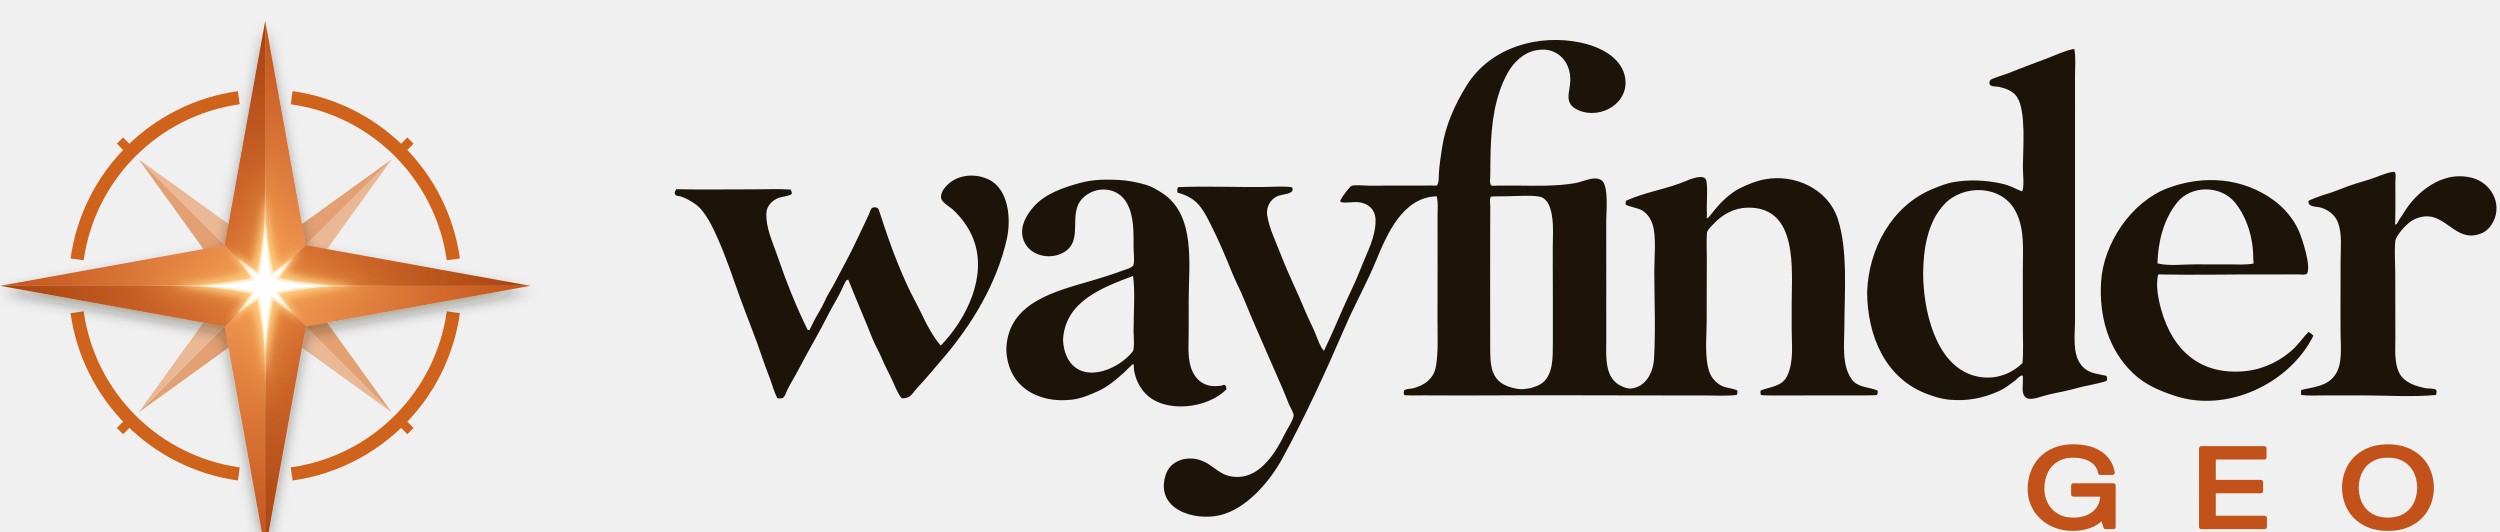
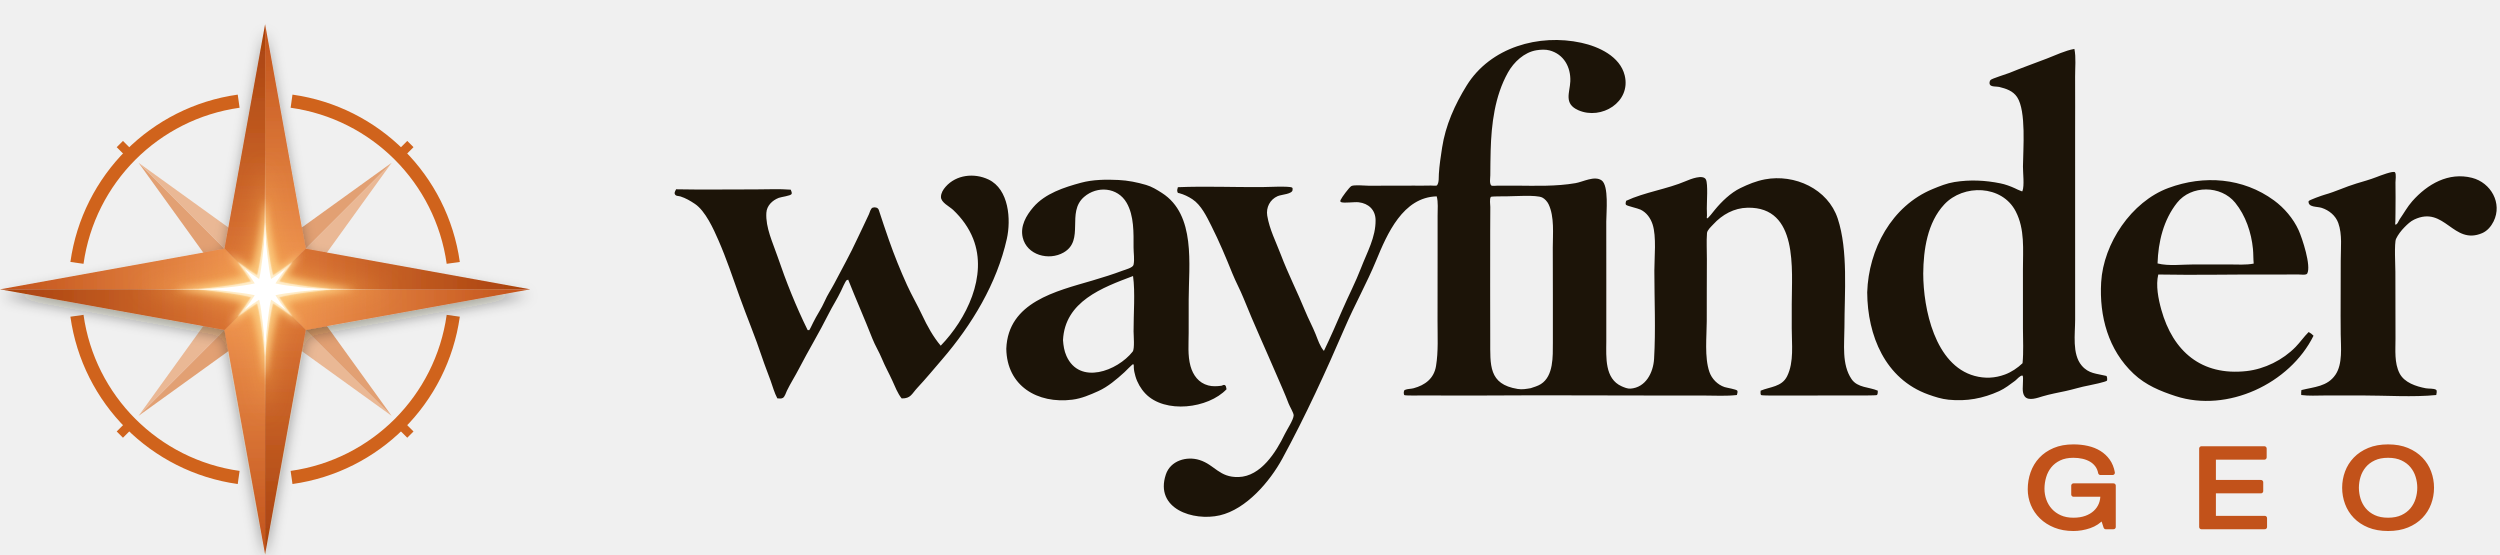
- <svg xmlns="http://www.w3.org/2000/svg" viewBox="0 0 1556.00 331.04" width="1556.0" height="331.0" role="img" aria-label="WayfinderGEO">
-   <g transform="translate(0 12.92) scale(0.6875) translate(-16 -16)">
+ <svg xmlns="http://www.w3.org/2000/svg" viewBox="0 0 1556.00 345.05" width="1556.0" height="345.1" role="img" aria-label="WayfinderGEO">
+   <g transform="translate(0 15.05) scale(0.6875) translate(-16 -16)">
    <defs>
      <linearGradient id="wfmL0" gradientUnits="userSpaceOnUse" x1="256" y1="256" x2="256" y2="16">
        <stop offset="0" stop-color="#F29A55" />
        <stop offset="1" stop-color="#C2521A" />
      </linearGradient>
      <linearGradient id="wfmD0" gradientUnits="userSpaceOnUse" x1="256" y1="256" x2="256" y2="16">
        <stop offset="0" stop-color="#E07A3A" />
        <stop offset="1" stop-color="#A8410D" />
      </linearGradient>
      <linearGradient id="wfmL90" gradientUnits="userSpaceOnUse" x1="256" y1="256" x2="496" y2="256">
        <stop offset="0" stop-color="#F29A55" />
        <stop offset="1" stop-color="#C2521A" />
      </linearGradient>
      <linearGradient id="wfmD90" gradientUnits="userSpaceOnUse" x1="256" y1="256" x2="496" y2="256">
        <stop offset="0" stop-color="#E07A3A" />
        <stop offset="1" stop-color="#A8410D" />
      </linearGradient>
      <linearGradient id="wfmL180" gradientUnits="userSpaceOnUse" x1="256" y1="256" x2="256" y2="496">
        <stop offset="0" stop-color="#F29A55" />
        <stop offset="1" stop-color="#C2521A" />
      </linearGradient>
      <linearGradient id="wfmD180" gradientUnits="userSpaceOnUse" x1="256" y1="256" x2="256" y2="496">
        <stop offset="0" stop-color="#E07A3A" />
        <stop offset="1" stop-color="#A8410D" />
      </linearGradient>
      <linearGradient id="wfmL270" gradientUnits="userSpaceOnUse" x1="256" y1="256" x2="16" y2="256">
        <stop offset="0" stop-color="#F29A55" />
        <stop offset="1" stop-color="#C2521A" />
      </linearGradient>
      <linearGradient id="wfmD270" gradientUnits="userSpaceOnUse" x1="256" y1="256" x2="16" y2="256">
        <stop offset="0" stop-color="#E07A3A" />
        <stop offset="1" stop-color="#A8410D" />
      </linearGradient>
      <filter id="wfPol" filterUnits="userSpaceOnUse" x="-40" y="-40" width="592" height="592">
        <feGaussianBlur in="SourceAlpha" stdDeviation="3.5" result="b" />
        <feSpecularLighting in="b" surfaceScale="5" specularConstant=".9" specularExponent="32" lighting-color="#FFEBD6" result="s">
          <feDistantLight azimuth="235" elevation="48" />
        </feSpecularLighting>
        <feComposite in="s" in2="SourceAlpha" operator="in" result="s2" />
        <feComposite in="SourceGraphic" in2="s2" operator="arithmetic" k2="1" k3=".45" result="lit" />
        <feDropShadow in="lit" dx="0" dy="6" stdDeviation="6" flood-color="#1C1408" flood-opacity=".35" />
      </filter>
    </defs>
    <path fill="none" stroke="#D0631C" stroke-width="12" d="M279.94,85.67 A172,172 0 0 1 426.33,232.06 M426.33,279.94 A172,172 0 0 1 279.94,426.33 M232.06,426.33 A172,172 0 0 1 85.67,279.94 M85.67,232.06 A172,172 0 0 1 232.06,85.67" />
    <line stroke="#D0631C" stroke-width="8" x1="377.62" y1="134.38" x2="387.52" y2="124.48" />
    <line stroke="#D0631C" stroke-width="8" x1="377.62" y1="377.62" x2="387.52" y2="387.52" />
    <line stroke="#D0631C" stroke-width="8" x1="134.38" y1="377.62" x2="124.48" y2="387.52" />
    <line stroke="#D0631C" stroke-width="8" x1="134.38" y1="134.38" x2="124.48" y2="124.48" />
    <polygon fill="#EAB895" points="370.55,141.45 256,256 288,256" />
    <polygon fill="#E2A073" points="370.55,141.45 256,256 256,224" />
    <polygon fill="#EAB895" points="370.55,370.55 256,256 256,288" />
    <polygon fill="#E2A073" points="370.55,370.55 256,256 288,256" />
    <polygon fill="#EAB895" points="141.45,370.55 256,256 224,256" />
    <polygon fill="#E2A073" points="141.45,370.55 256,256 256,288" />
    <polygon fill="#EAB895" points="141.45,141.45 256,256 256,224" />
    <polygon fill="#E2A073" points="141.45,141.45 256,256 224,256" />
    <g filter="url(#wfPol)">
      <polygon fill="url(#wfmL0)" points="256,16 256,256 292.77,219.23" />
      <polygon fill="url(#wfmD0)" points="256,16 256,256 219.23,219.23" />
      <polygon fill="url(#wfmL90)" points="496,256 256,256 292.77,292.77" />
      <polygon fill="url(#wfmD90)" points="496,256 256,256 292.77,219.23" />
      <polygon fill="url(#wfmL180)" points="256,496 256,256 219.23,292.77" />
      <polygon fill="url(#wfmD180)" points="256,496 256,256 292.77,292.77" />
      <polygon fill="url(#wfmL270)" points="16,256 256,256 219.23,219.23" />
      <polygon fill="url(#wfmD270)" points="16,256 256,256 219.23,292.77" />
    </g>
    <defs>
      <filter id="sBb1" x="-50%" y="-50%" width="200%" height="200%">
        <feGaussianBlur stdDeviation="9" />
      </filter>
      <filter id="sBb2" x="-50%" y="-50%" width="200%" height="200%">
        <feGaussianBlur stdDeviation="3.5" />
      </filter>
      <filter id="sBb3" x="-50%" y="-50%" width="200%" height="200%">
        <feGaussianBlur stdDeviation="1" />
      </filter>
      <linearGradient id="sBr" gradientUnits="userSpaceOnUse" x1="0" y1="0" x2="130" y2="0">
        <stop offset="0" stop-color="#FFFFFF" />
        <stop offset=".3" stop-color="#FFFDF8" stop-opacity=".85" />
        <stop offset=".7" stop-color="#FFF0CF" stop-opacity=".3" />
        <stop offset="1" stop-color="#FFF0CF" stop-opacity="0" />
      </linearGradient>
    </defs>
    <g fill="#F3A64E" opacity=".5" filter="url(#sBb1)">
      <path transform="translate(256 256) rotate(0)" d="M0 -115.5 Q13.2 -27.06 22 -22 Q27.06 -13.2 115.5 0 Q27.06 13.2 22 22 Q13.2 27.06 0 115.5 Q-13.2 27.06 -22 22 Q-27.06 13.2 -115.5 0 Q-27.06 -13.2 -22 -22 Q-13.2 -27.06 0 -115.5Z" />
    </g>
    <g fill="#FDCB7E" opacity=".9" filter="url(#sBb2)">
      <path transform="translate(256 256) rotate(0)" d="M0 -82.5 Q9 -18.9 15 -15 Q18.9 -9 82.5 0 Q18.9 9 15 15 Q9 18.9 0 82.5 Q-9 18.9 -15 15 Q-18.9 9 -82.5 0 Q-18.9 -9 -15 -15 Q-9 -18.9 0 -82.5Z" />
      <path transform="translate(256 256) rotate(45)" d="M0 -46.2 Q6 -11.544 10 -10 Q11.544 -6 46.2 0 Q11.544 6 10 10 Q6 11.544 0 46.2 Q-6 11.544 -10 10 Q-11.544 6 -46.2 0 Q-11.544 -6 -10 -10 Q-6 -11.544 0 -46.2Z" />
    </g>
    <g fill="#FFF0CF" opacity=".95" filter="url(#sBb3)">
      <path transform="translate(256 256) rotate(0)" d="M0 -60.5 Q5.4 -12.66 9 -9 Q12.66 -5.4 60.5 0 Q12.66 5.4 9 9 Q5.4 12.66 0 60.5 Q-5.4 12.66 -9 9 Q-12.66 5.4 -60.5 0 Q-12.66 -5.4 -9 -9 Q-5.4 -12.66 0 -60.5Z" />
      <path transform="translate(256 256) rotate(45)" d="M0 -35.2 Q4.2 -8.424 7 -7 Q8.424 -4.2 35.2 0 Q8.424 4.2 7 7 Q4.2 8.424 0 35.2 Q-4.2 8.424 -7 7 Q-8.424 4.2 -35.2 0 Q-8.424 -4.2 -7 -7 Q-4.2 -8.424 0 -35.2Z" />
    </g>
    <path transform="translate(256 256) rotate(0)" d="M0 -1.8 Q28.6 -0.504 130 0 Q28.6 0.504 0 1.8Z" fill="url(#sBr)" />
    <path transform="translate(256 256) rotate(90)" d="M0 -1.8 Q28.6 -0.504 130 0 Q28.6 0.504 0 1.8Z" fill="url(#sBr)" />
    <path transform="translate(256 256) rotate(180)" d="M0 -1.8 Q28.6 -0.504 130 0 Q28.6 0.504 0 1.8Z" fill="url(#sBr)" />
    <path transform="translate(256 256) rotate(270)" d="M0 -1.8 Q28.6 -0.504 130 0 Q28.6 0.504 0 1.8Z" fill="url(#sBr)" />
    <g fill="#FFFFFF">
      <path transform="translate(256 256) rotate(0)" d="M0 -50 Q3.9 -9.9 6.5 -6.5 Q9.9 -3.9 50 0 Q9.9 3.9 6.5 6.5 Q3.9 9.9 0 50 Q-3.9 9.9 -6.5 6.5 Q-9.9 3.9 -50 0 Q-9.9 -3.9 -6.5 -6.5 Q-3.9 -9.9 0 -50Z" />
      <path transform="translate(256 256) rotate(45)" d="M0 -26 Q3 -6.12 5 -5 Q6.12 -3 26 0 Q6.12 3 5 5 Q3 6.12 0 26 Q-3 6.12 -5 5 Q-6.12 3 -26 0 Q-6.12 -3 -5 -5 Q-3 -6.12 0 -26Z" />
    </g>
    <circle cx="256" cy="256" r="7" fill="#FFFFFF" filter="url(#sBb3)" />
  </g>
  <g transform="translate(420 0)">
    <path fill="#1C1408" fill-rule="evenodd" transform="translate(0 24.8) scale(0.9)" d="M526.895,108.209C528.027,112.272 527.491,117.156 527.515,121.594C527.561,130.260 527.531,138.928 527.516,147.594C527.490,163.261 527.493,178.927 527.469,194.594C527.453,204.887 528.094,215.413 526.412,225.594C524.992,234.189 518.830,238.777 510.895,240.912C509.045,241.410 506.652,241.284 504.895,242.068C503.873,242.525 504.015,244.758 504.416,245.594C504.687,246.159 516.161,245.884 517.895,245.888C531.560,245.915 545.229,246.025 558.895,245.938C597.889,245.692 636.897,245.901 675.895,245.938C687.895,245.950 699.894,245.899 711.895,245.953C719.343,245.987 727.197,246.435 734.493,245.594C734.572,244.750 735.287,243.493 734.773,242.594C734.232,241.649 727.397,240.590 725.895,240.077C721.089,238.436 717.107,234.379 715.467,229.594C712.001,219.481 713.607,205.256 713.647,194.594C713.701,180.261 713.630,165.927 713.735,151.594C713.779,145.626 713.353,139.548 713.814,133.594C713.974,131.521 716.811,129.039 718.130,127.594C724.317,120.816 732.530,116.239 741.895,116.059C777.168,115.380 772.425,158.975 772.425,182.594C772.425,188.261 772.436,193.927 772.420,199.594C772.390,210.295 774.102,222.731 769.226,232.594C765.552,240.024 757.383,239.858 750.912,242.594C750.904,243.416 750.636,244.844 751.179,245.594C751.548,246.103 764.210,245.961 765.895,245.964C782.228,245.992 798.562,245.858 814.895,245.918C816.678,245.925 831.084,246.000 831.384,245.594C832.026,244.728 831.880,243.606 831.926,242.594C826.054,240.002 817.943,240.686 813.793,234.594C806.853,224.406 808.865,210.345 808.865,198.594C808.865,175.162 811.522,145.679 804.232,123.594C797.434,103.001 774.411,92.594 753.895,96.452C747.805,97.597 742.423,99.822 736.895,102.499C730.166,105.757 723.872,111.863 719.178,117.594C718.461,118.469 714.495,123.675 713.895,123.427C713.478,123.256 713.788,121.726 713.791,121.594C713.828,119.939 713.705,118.253 713.687,116.594C713.644,112.492 714.584,99.612 713.086,96.594C711.182,92.757 702.243,96.346 699.346,97.594C686.301,103.215 670.688,105.301 657.895,111.291C657.803,112.065 657.131,113.298 657.895,114.111C658.605,114.866 665.982,116.475 667.895,117.399C672.072,119.417 674.793,123.299 676.197,127.594C678.949,136.013 677.409,150.484 677.409,159.594C677.409,179.846 678.405,200.377 677.219,220.594C676.667,230.007 671.538,240.400 660.895,241.173C658.915,241.317 656.629,240.370 654.869,239.594C642.971,234.350 644.129,219.422 644.177,208.594C644.299,180.928 644.091,153.260 644.154,125.594C644.168,119.345 646.068,100.678 640.895,97.126C635.984,93.754 628.101,98.176 622.895,99.069C609.370,101.388 595.587,100.902 581.895,100.801C577.561,100.769 573.228,100.810 568.895,100.807C568.094,100.807 565.032,101.214 564.534,100.594C563.265,99.019 563.948,95.559 563.962,93.594C564.001,87.925 564.050,82.261 564.205,76.594C564.710,58.138 567.062,38.835 576.149,22.594C580.229,15.302 587.417,8.537 595.895,7.169C598.676,6.720 602.148,6.527 604.895,7.259C614.737,9.879 619.657,18.717 619.299,28.594C619.017,36.382 614.501,44.123 624.895,48.662C640.772,55.597 661.402,43.011 656.910,24.594C653.687,11.375 638.939,4.617 626.895,1.992C597.656,-4.381 564.049,5.018 547.592,31.594C539.428,44.777 532.988,59.078 530.612,74.594C529.700,80.550 528.765,86.576 528.392,92.594C528.249,94.900 528.600,98.741 527.089,100.594C526.697,101.075 523.567,100.718 522.895,100.736C518.895,100.841 514.895,100.802 510.895,100.789C500.561,100.756 490.228,100.827 479.895,100.858C477.359,100.866 469.846,100.060 467.895,101.084C466.450,101.843 461.186,108.977 460.493,110.594C460.199,111.279 459.956,111.905 460.895,112.249C462.974,113.012 470.068,111.961 472.895,112.286C479.707,113.068 484.526,117.499 484.622,124.594C484.783,136.444 478.721,146.910 474.623,157.594C470.829,167.487 465.907,176.905 461.711,186.594C457.573,196.150 453.398,205.759 448.895,215.094C446.223,212.143 444.705,207.381 443.191,203.594C441.023,198.174 438.190,193.017 435.976,187.594C430.628,174.497 424.151,161.848 419.127,148.594C415.760,139.712 411.264,131.082 409.703,121.594C408.767,115.908 411.576,110.388 416.895,108.062C419.594,106.882 427.338,106.693 427.226,103.594C427.209,103.109 427.383,102.496 426.895,102.154C425.177,100.951 409.110,101.779 405.895,101.802C386.590,101.936 367.181,101.080 347.895,101.875C347.623,103.263 347.056,104.086 347.783,105.594C347.955,105.952 348.512,105.919 348.895,106.023C352.121,106.907 355.098,108.330 357.895,110.164C364.071,114.214 367.854,122.276 371.046,128.594C376.446,139.283 381.146,150.515 385.619,161.594C387.939,167.341 390.986,172.847 393.295,178.594C400.465,196.445 408.536,213.918 416.114,231.594C418.960,238.231 421.987,244.849 424.518,251.594C425.195,253.398 427.974,257.982 427.974,259.594C427.974,262.570 423.266,269.645 421.841,272.594C415.851,284.997 405.348,301.842 389.895,302.310C376.506,302.716 373.381,293.853 362.895,290.541C353.978,287.724 342.770,290.915 339.569,300.594C331.715,324.344 358.628,333.040 376.895,328.809C395.163,324.577 411.495,305.467 420.131,289.594C436.172,260.111 450.228,229.422 463.527,198.594C470.159,183.222 478.676,167.999 485.023,152.594C492.633,134.125 503.560,108.811 526.895,108.209Z M824.607,174.594C824.786,204.438 836.998,234.528 866.895,245.241C871.451,246.874 876.009,248.342 880.895,248.836C893.316,250.093 904.681,248.001 915.895,242.888C919.836,241.091 923.412,238.311 926.895,235.732C928.053,234.874 930.329,232.026 931.895,232.129C932.583,232.174 932.329,235.133 932.342,235.594C932.442,239.002 931.356,243.763 933.559,246.594C936.198,249.984 942.619,247.474 945.895,246.506C951.113,244.963 956.582,243.952 961.895,242.825C967.248,241.689 972.499,239.925 977.895,238.967C979.523,238.678 990.185,236.425 990.466,235.594C990.643,235.070 990.644,232.554 989.895,232.367C983.277,230.717 977.766,230.967 972.895,225.169C966.181,217.177 968.423,203.236 968.409,193.594C968.349,151.261 968.392,108.928 968.392,66.594C968.392,52.928 968.465,39.260 968.386,25.594C968.350,19.300 969.113,12.212 967.895,6.246C961.449,7.400 955.020,10.542 948.895,12.896C940.223,16.228 931.478,19.318 922.895,22.855C920.840,23.702 910.772,26.734 909.895,27.752C909.263,28.485 909.039,29.626 909.310,30.594C909.891,32.667 914.191,32.110 915.895,32.537C920.680,33.734 925.395,35.210 928.292,39.594C934.668,49.241 932.410,75.595 932.322,87.594C932.289,91.972 933.415,100.793 931.954,104.594C931.827,104.926 931.233,104.575 930.895,104.465C929.519,104.017 927.999,103.198 926.686,102.594C923.688,101.215 920.134,99.917 916.895,99.255C906.197,97.068 895.751,96.570 884.895,98.307C879.686,99.140 874.724,101.156 869.895,103.149C841.460,114.881 825.553,144.834 824.607,174.594Z M1124.756,245.594C1129.955,246.299 1135.571,245.941 1140.895,245.916C1149.561,245.875 1158.228,245.895 1166.895,245.895C1183.152,245.895 1202.309,247.210 1218.132,245.594C1218.209,244.710 1219.007,242.478 1217.895,241.890C1216.092,240.937 1212.875,241.304 1210.895,240.927C1204.299,239.674 1196.085,237.081 1192.765,230.594C1189.047,223.329 1189.980,214.510 1189.949,206.594C1189.890,191.261 1189.934,175.927 1189.868,160.594C1189.851,156.583 1189.022,140.364 1190.327,137.594C1191.659,134.764 1193.935,131.817 1196.133,129.594C1198.122,127.583 1200.313,125.458 1202.895,124.242C1224.023,114.289 1229.739,142.259 1249.895,133.641C1253.435,132.127 1256.091,128.953 1257.761,125.594C1264.039,112.963 1255.896,98.718 1242.895,95.401C1226.662,91.258 1212.025,99.706 1201.523,111.594C1198.157,115.405 1195.788,119.837 1192.895,123.949C1192.183,124.960 1191.319,127.776 1189.895,127.776C1189.599,127.776 1189.855,125.733 1189.858,125.594C1189.896,123.598 1189.926,121.592 1189.942,119.594C1190.000,112.606 1190.046,105.581 1189.935,98.594C1189.908,96.941 1190.596,92.956 1189.623,91.594C1188.640,90.219 1178.615,94.175 1176.895,94.842C1172.329,96.613 1167.570,97.931 1162.895,99.330C1155.473,101.552 1148.382,105.009 1140.895,107.086C1139.425,107.494 1129.897,110.819 1129.835,111.594C1129.482,115.945 1135.697,115.119 1138.895,116.163C1144.019,117.837 1148.485,121.441 1150.368,126.594C1153.284,134.578 1152.048,144.234 1152.081,152.594C1152.147,169.592 1151.867,186.597 1152.061,203.594C1152.160,212.213 1153.542,224.090 1148.418,231.594C1142.790,239.836 1133.689,239.942 1124.895,242.173C1124.711,243.349 1124.655,244.261 1124.756,245.594Z M70.895,247.896C72.241,247.951 73.511,248.284 74.730,247.594C76.077,246.832 76.899,243.909 77.539,242.594C80.023,237.496 83.141,232.636 85.750,227.594C92.377,214.784 99.878,202.456 106.304,189.594C109.022,184.153 112.368,179.066 114.965,173.594C115.545,172.372 118.010,166.681 118.895,166.153C119.199,165.972 119.648,166.047 119.895,165.792C125.292,179.433 131.281,192.909 136.642,206.594C138.510,211.363 141.337,215.849 143.274,220.594C145.360,225.706 148.118,230.541 150.411,235.594C152.264,239.678 154.083,244.480 156.895,247.957C163.225,248.054 163.791,244.834 167.756,240.594C173.707,234.229 179.221,227.525 184.895,220.937C205.505,197.004 222.714,168.453 229.612,137.594C232.576,124.333 231.134,103.259 216.895,96.532C207.086,91.897 194.665,93.169 187.267,101.594C185.560,103.539 184.087,105.921 184.057,108.594C184.014,112.460 189.932,115.164 192.500,117.594C198.453,123.228 203.348,129.934 206.361,137.594C216.463,163.276 201.700,193.083 183.895,211.485C178.809,205.536 174.462,197.664 171.166,190.594C167.865,183.514 163.851,176.705 160.620,169.594C156.007,159.441 151.834,149.129 148.141,138.594C145.695,131.614 143.339,124.641 141.056,117.594C140.521,115.944 138.461,115.497 136.895,116.000C135.436,116.468 134.788,119.366 134.241,120.594C131.700,126.296 128.791,131.919 126.192,137.594C121.394,148.071 115.543,158.411 110.241,168.594C108.164,172.583 105.485,176.461 103.706,180.594C101.463,185.807 98.076,190.484 95.628,195.594C95.004,196.899 93.178,200.741 92.895,200.778C92.564,200.821 92.165,200.549 91.895,200.745C83.708,184.119 76.945,167.109 70.970,149.594C67.753,140.162 62.695,129.797 63.310,119.594C63.609,114.627 67.452,110.962 71.895,109.245C73.533,108.611 80.148,107.826 80.731,106.594C81.237,105.524 80.357,104.478 80.201,103.594C72.268,102.933 63.938,103.416 55.895,103.395C37.570,103.349 19.212,103.700 0.895,103.318C0.579,104.187 -0.490,105.357 0.000,106.594C0.636,108.200 2.577,107.839 3.895,108.265C7.592,109.461 10.683,111.265 13.895,113.415C21.174,118.288 26.803,130.852 30.187,138.594C35.734,151.281 40.145,164.565 44.814,177.594C49.843,191.629 55.692,205.436 60.373,219.594C62.155,224.985 64.295,230.253 66.226,235.594C67.713,239.709 68.847,244.063 70.895,247.896Z M229.243,213.594C229.625,239.315 250.786,251.853 274.895,248.821C281.291,248.017 287.118,245.481 292.895,242.881C299.466,239.922 305.576,234.709 310.895,229.874C311.643,229.194 316.404,224.274 316.895,224.274C317.610,224.274 317.409,226.266 317.421,226.594C317.494,228.639 317.986,230.635 318.541,232.594C319.785,236.984 322.277,241.286 325.435,244.594C338.915,258.711 368.888,254.977 381.557,241.594C381.288,240.651 381.332,238.751 379.895,238.603C379.202,238.532 378.586,239.121 377.895,239.205C374.885,239.570 371.868,239.758 368.895,238.968C362.267,237.209 358.394,231.916 356.629,225.594C354.587,218.279 355.360,210.096 355.360,202.594C355.360,194.927 355.363,187.261 355.375,179.594C355.410,155.594 360.496,120.986 336.895,105.872C333.425,103.650 329.894,101.466 325.895,100.295C319.666,98.470 313.418,97.206 306.895,96.888C298.381,96.474 289.155,96.555 280.895,98.797C269.282,101.949 256.079,106.183 247.895,115.744C243.009,121.452 238.772,128.716 240.587,136.594C243.415,148.872 258.665,152.923 268.895,147.031C283.673,138.520 270.568,119.382 283.035,108.594C292.087,100.762 306.199,101.895 312.423,112.594C317.668,121.612 317.267,133.500 317.248,143.594C317.241,147.313 318.053,151.971 317.219,155.594C316.765,157.564 311.506,158.907 309.895,159.510C302.955,162.107 296.021,164.293 288.895,166.390C263.660,173.818 230.465,181.285 229.243,213.594Z M1133.272,204.594C1132.174,203.429 1131.318,202.817 1129.895,202.039C1126.672,205.217 1124.094,209.040 1120.895,212.325C1112.091,221.369 1099.426,227.659 1086.895,229.044C1055.740,232.488 1036.024,215.355 1028.006,186.594C1025.916,179.096 1024.076,169.744 1025.895,162.259C1051.879,162.777 1077.904,162.107 1103.895,162.269C1110.227,162.309 1116.562,162.266 1122.895,162.232C1124.077,162.225 1128.208,162.846 1128.903,161.594C1131.797,156.382 1125.481,137.186 1122.943,131.594C1119.294,123.557 1112.991,116.175 1105.895,110.983C1084.515,95.340 1057.520,93.295 1032.895,102.423C1007.310,111.907 987.962,140.822 986.400,167.594C985.029,191.100 991.305,214.451 1008.895,230.931C1017.245,238.755 1027.245,242.884 1037.895,246.354C1073.645,258.000 1116.804,237.839 1133.272,204.594Z M1025.398,154.594C1032.970,156.582 1042.799,155.272 1050.895,155.288C1058.895,155.305 1066.895,155.281 1074.895,155.298C1080.522,155.309 1086.529,155.764 1091.895,154.704C1091.579,151.425 1091.704,147.938 1091.380,144.594C1090.280,133.236 1086.319,121.477 1079.093,112.594C1069.228,100.468 1048.704,100.278 1038.895,112.643C1029.531,124.445 1025.848,139.661 1025.398,154.594Z M863.355,161.594C863.398,185.840 871.390,224.918 898.895,232.376C906.040,234.313 913.000,233.956 919.895,231.401C924.313,229.763 928.628,226.868 932.039,223.594C932.797,215.743 932.329,207.537 932.315,199.594C932.291,185.928 932.311,172.261 932.304,158.594C932.296,144.978 933.740,131.005 927.316,118.594C917.792,100.196 891.119,99.627 877.895,113.814C866.225,126.335 863.495,145.117 863.355,161.594Z M563.885,132.594C563.885,157.592 563.812,182.596 563.910,207.594C563.978,224.815 562.584,238.135 582.895,241.406C586.122,241.925 588.679,241.388 591.895,240.871C594.249,240.064 596.760,239.387 598.895,238.051C607.803,232.475 607.188,218.659 607.228,209.594C607.325,187.596 607.155,165.593 607.169,143.594C607.175,134.171 608.412,122.294 604.228,113.594C603.396,111.864 601.640,109.869 599.895,109.022C595.751,107.010 580.255,108.190 574.895,108.203C573.619,108.207 564.655,108.121 564.327,108.594C563.300,110.074 563.973,113.829 563.966,115.594C563.943,121.261 563.958,126.928 563.885,132.594Z M268.459,207.594C268.707,211.372 269.287,215.115 270.844,218.594C279.914,238.865 306.043,228.957 316.626,215.594C318.113,213.717 317.273,204.393 317.259,201.594C317.200,189.896 318.464,174.418 316.895,163.307C295.571,171.329 269.804,180.855 268.459,207.594Z" />
    <path fill="#C2521A" fill-rule="evenodd" stroke="#C2521A" stroke-width="1.8" stroke-linejoin="round" transform="translate(843.5 278) scale(1.6)" d="M28.233 27.413 29.473 31.213H32.45V15.158H16.92V18.574H28.233Q28.332 20.667 27.588 22.481Q26.843 24.296 25.38 25.641Q23.916 26.986 21.782 27.755Q19.649 28.523 16.87 28.523Q13.893 28.523 11.635 27.52Q9.378 26.517 7.84 24.83Q6.302 23.143 5.508 20.944Q4.714 18.745 4.714 16.354Q4.714 13.92 5.408 11.593Q6.103 9.266 7.567 7.451Q9.031 5.636 11.338 4.526Q13.645 3.416 16.87 3.416Q18.855 3.416 20.616 3.822Q22.378 4.227 23.767 5.039Q25.156 5.85 26.099 7.109Q27.042 8.369 27.389 10.12H32.103Q31.607 7.43 30.242 5.53Q28.878 3.629 26.868 2.391Q24.859 1.153 22.303 0.576Q19.748 0.0 16.87 0.0Q12.653 0.0 9.502 1.345Q6.351 2.69 4.242 4.953Q2.134 7.216 1.067 10.227Q0.0 13.237 0.0 16.567Q0.0 19.556 1.141 22.332Q2.282 25.107 4.466 27.242Q6.649 29.377 9.775 30.637Q12.901 31.897 16.87 31.897Q19.996 31.897 23.072 30.851Q26.149 29.804 28.233 27.413Z M66.687 0.726V31.213H91.297V27.797H71.401V17.251H89.809V13.835H71.401V4.142H91.149V0.726Z M127.022 15.97Q127.022 13.664 127.717 11.422Q128.412 9.18 129.9 7.387Q131.389 5.594 133.721 4.505Q136.053 3.416 139.278 3.416Q142.503 3.416 144.835 4.505Q147.167 5.594 148.656 7.387Q150.145 9.18 150.839 11.422Q151.534 13.664 151.534 15.97Q151.534 18.275 150.839 20.517Q150.145 22.759 148.656 24.552Q147.167 26.346 144.835 27.435Q142.503 28.523 139.278 28.523Q136.053 28.523 133.721 27.435Q131.389 26.346 129.9 24.552Q128.412 22.759 127.717 20.517Q127.022 18.275 127.022 15.97ZM122.309 15.97Q122.309 19.087 123.376 21.969Q124.442 24.851 126.576 27.072Q128.709 29.292 131.885 30.594Q135.061 31.897 139.278 31.897Q143.496 31.897 146.671 30.594Q149.847 29.292 151.98 27.072Q154.114 24.851 155.181 21.969Q156.248 19.087 156.248 15.97Q156.248 12.853 155.181 9.97Q154.114 7.088 151.98 4.868Q149.847 2.647 146.671 1.324Q143.496 0.0 139.278 0.0Q135.061 0.0 131.885 1.324Q128.709 2.647 126.576 4.868Q124.442 7.088 123.376 9.97Q122.309 12.853 122.309 15.97Z" />
  </g>
</svg>
